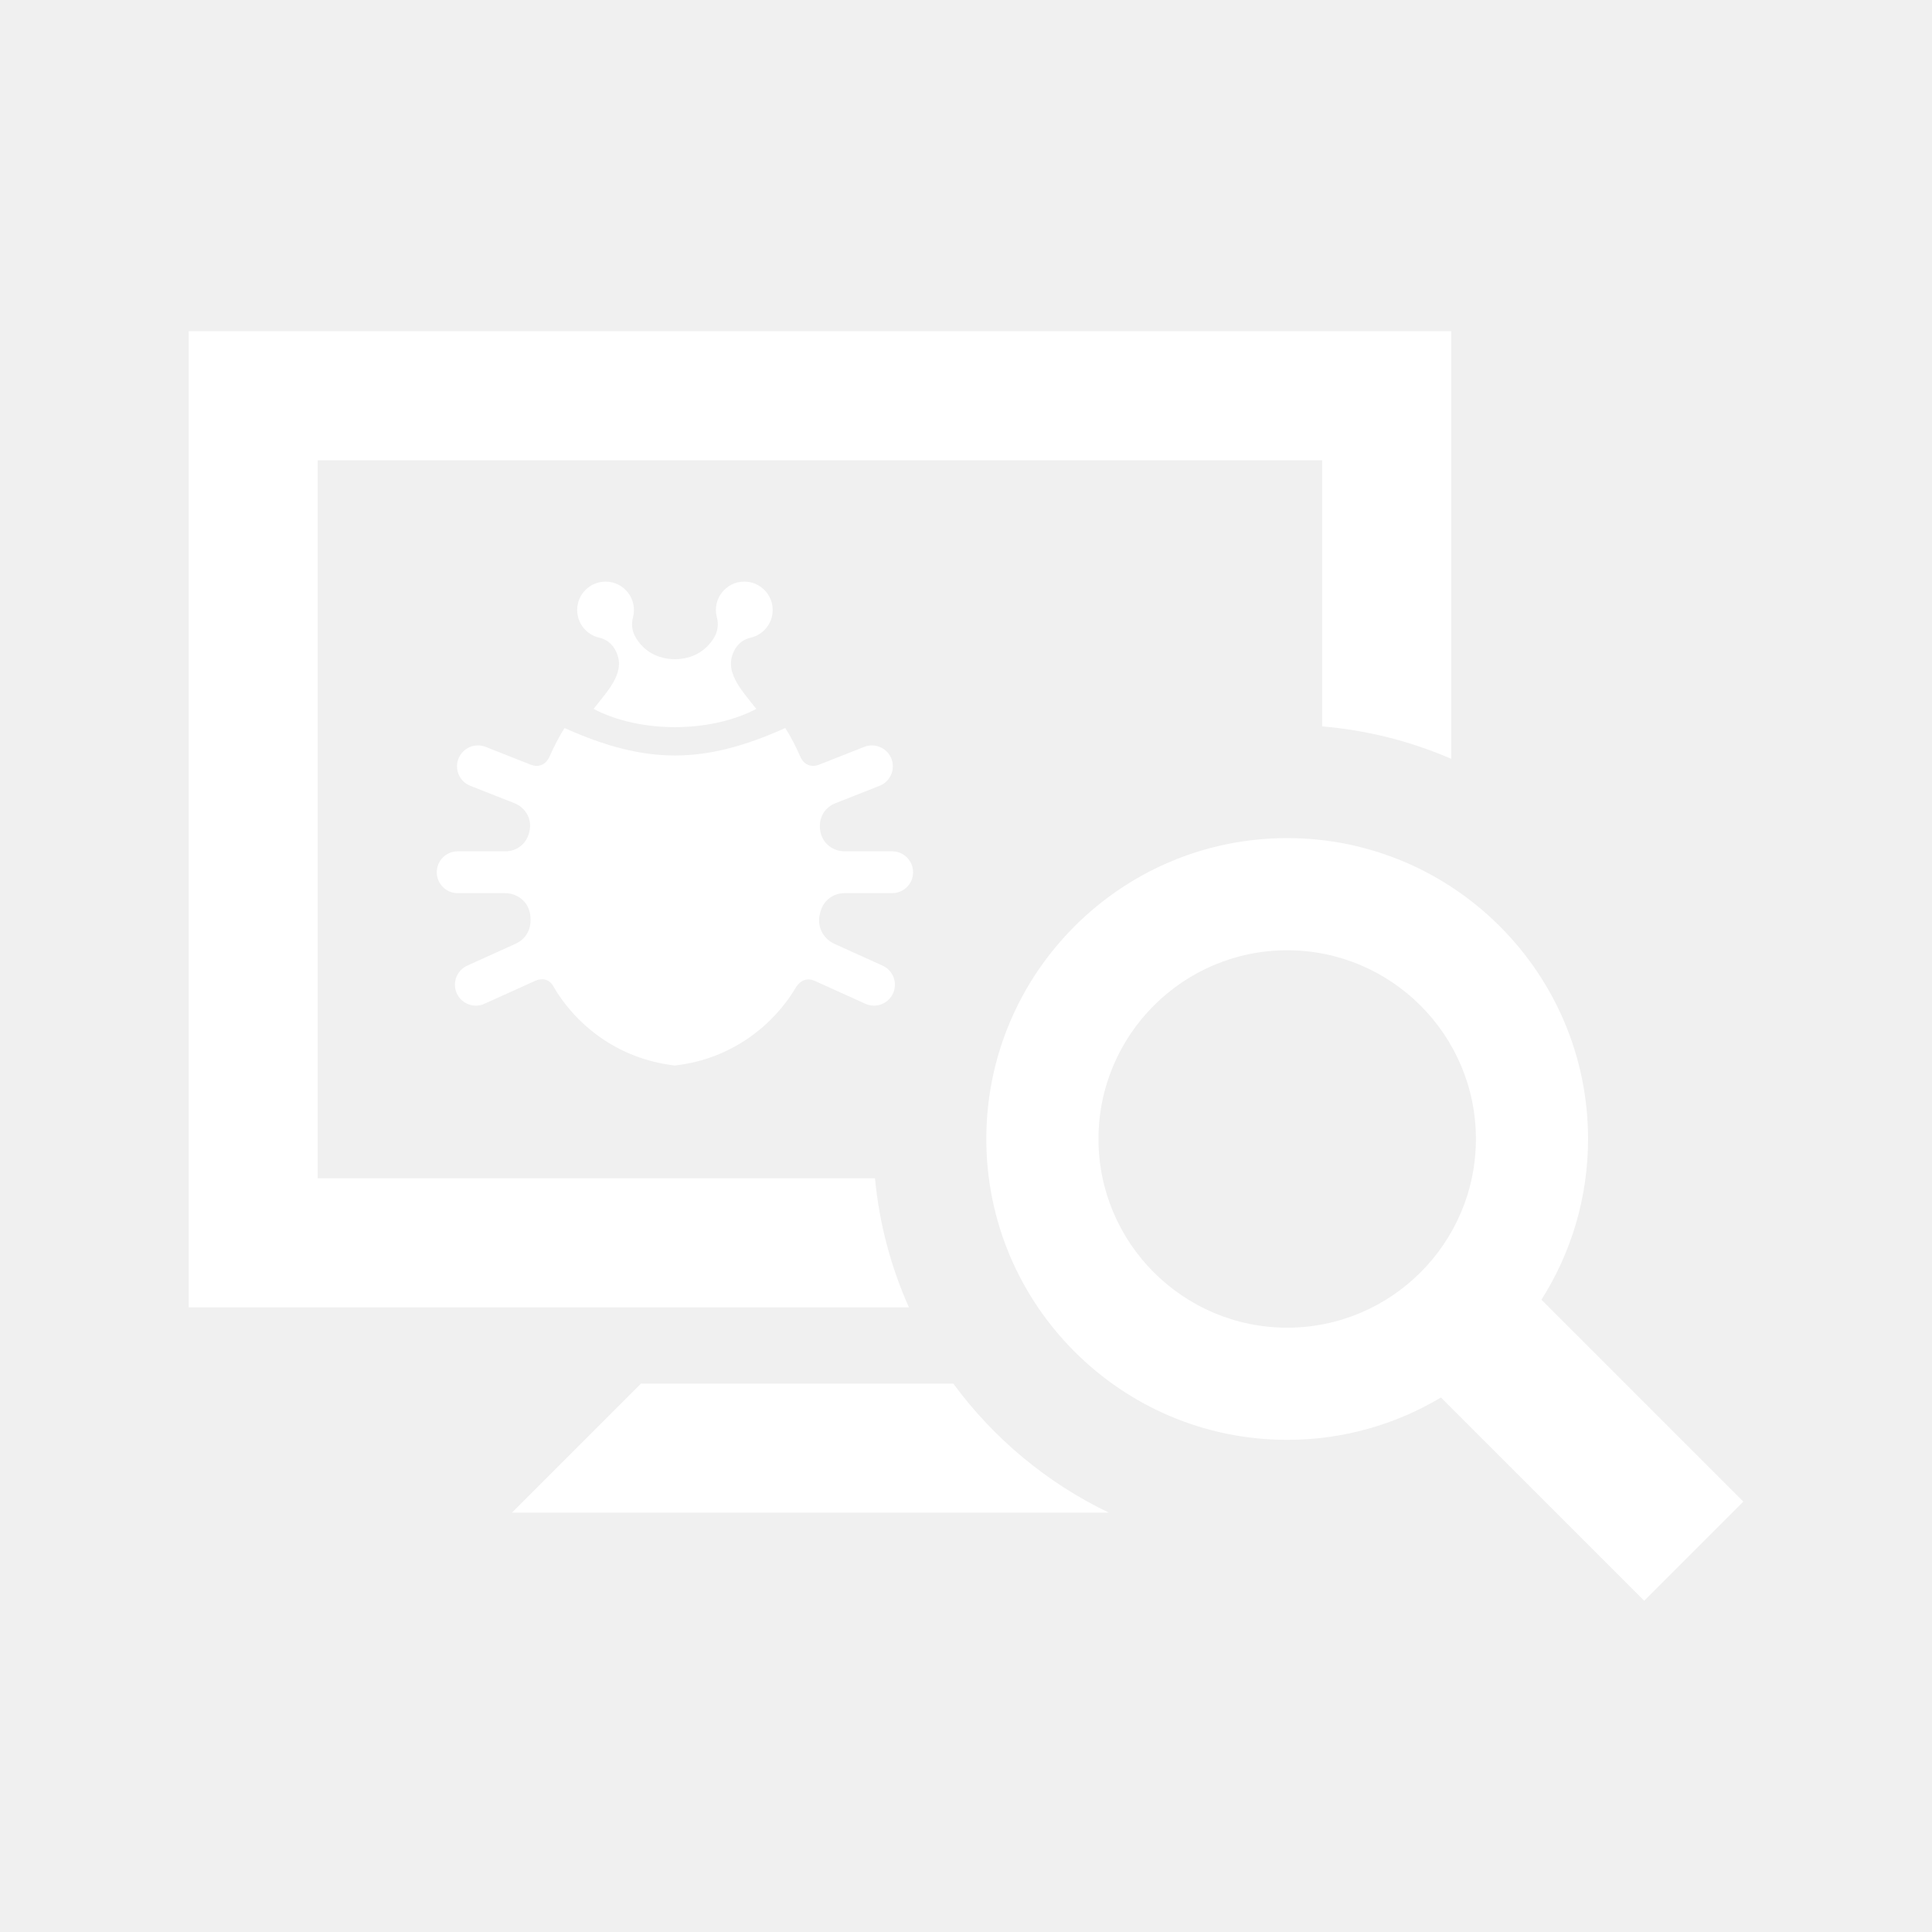
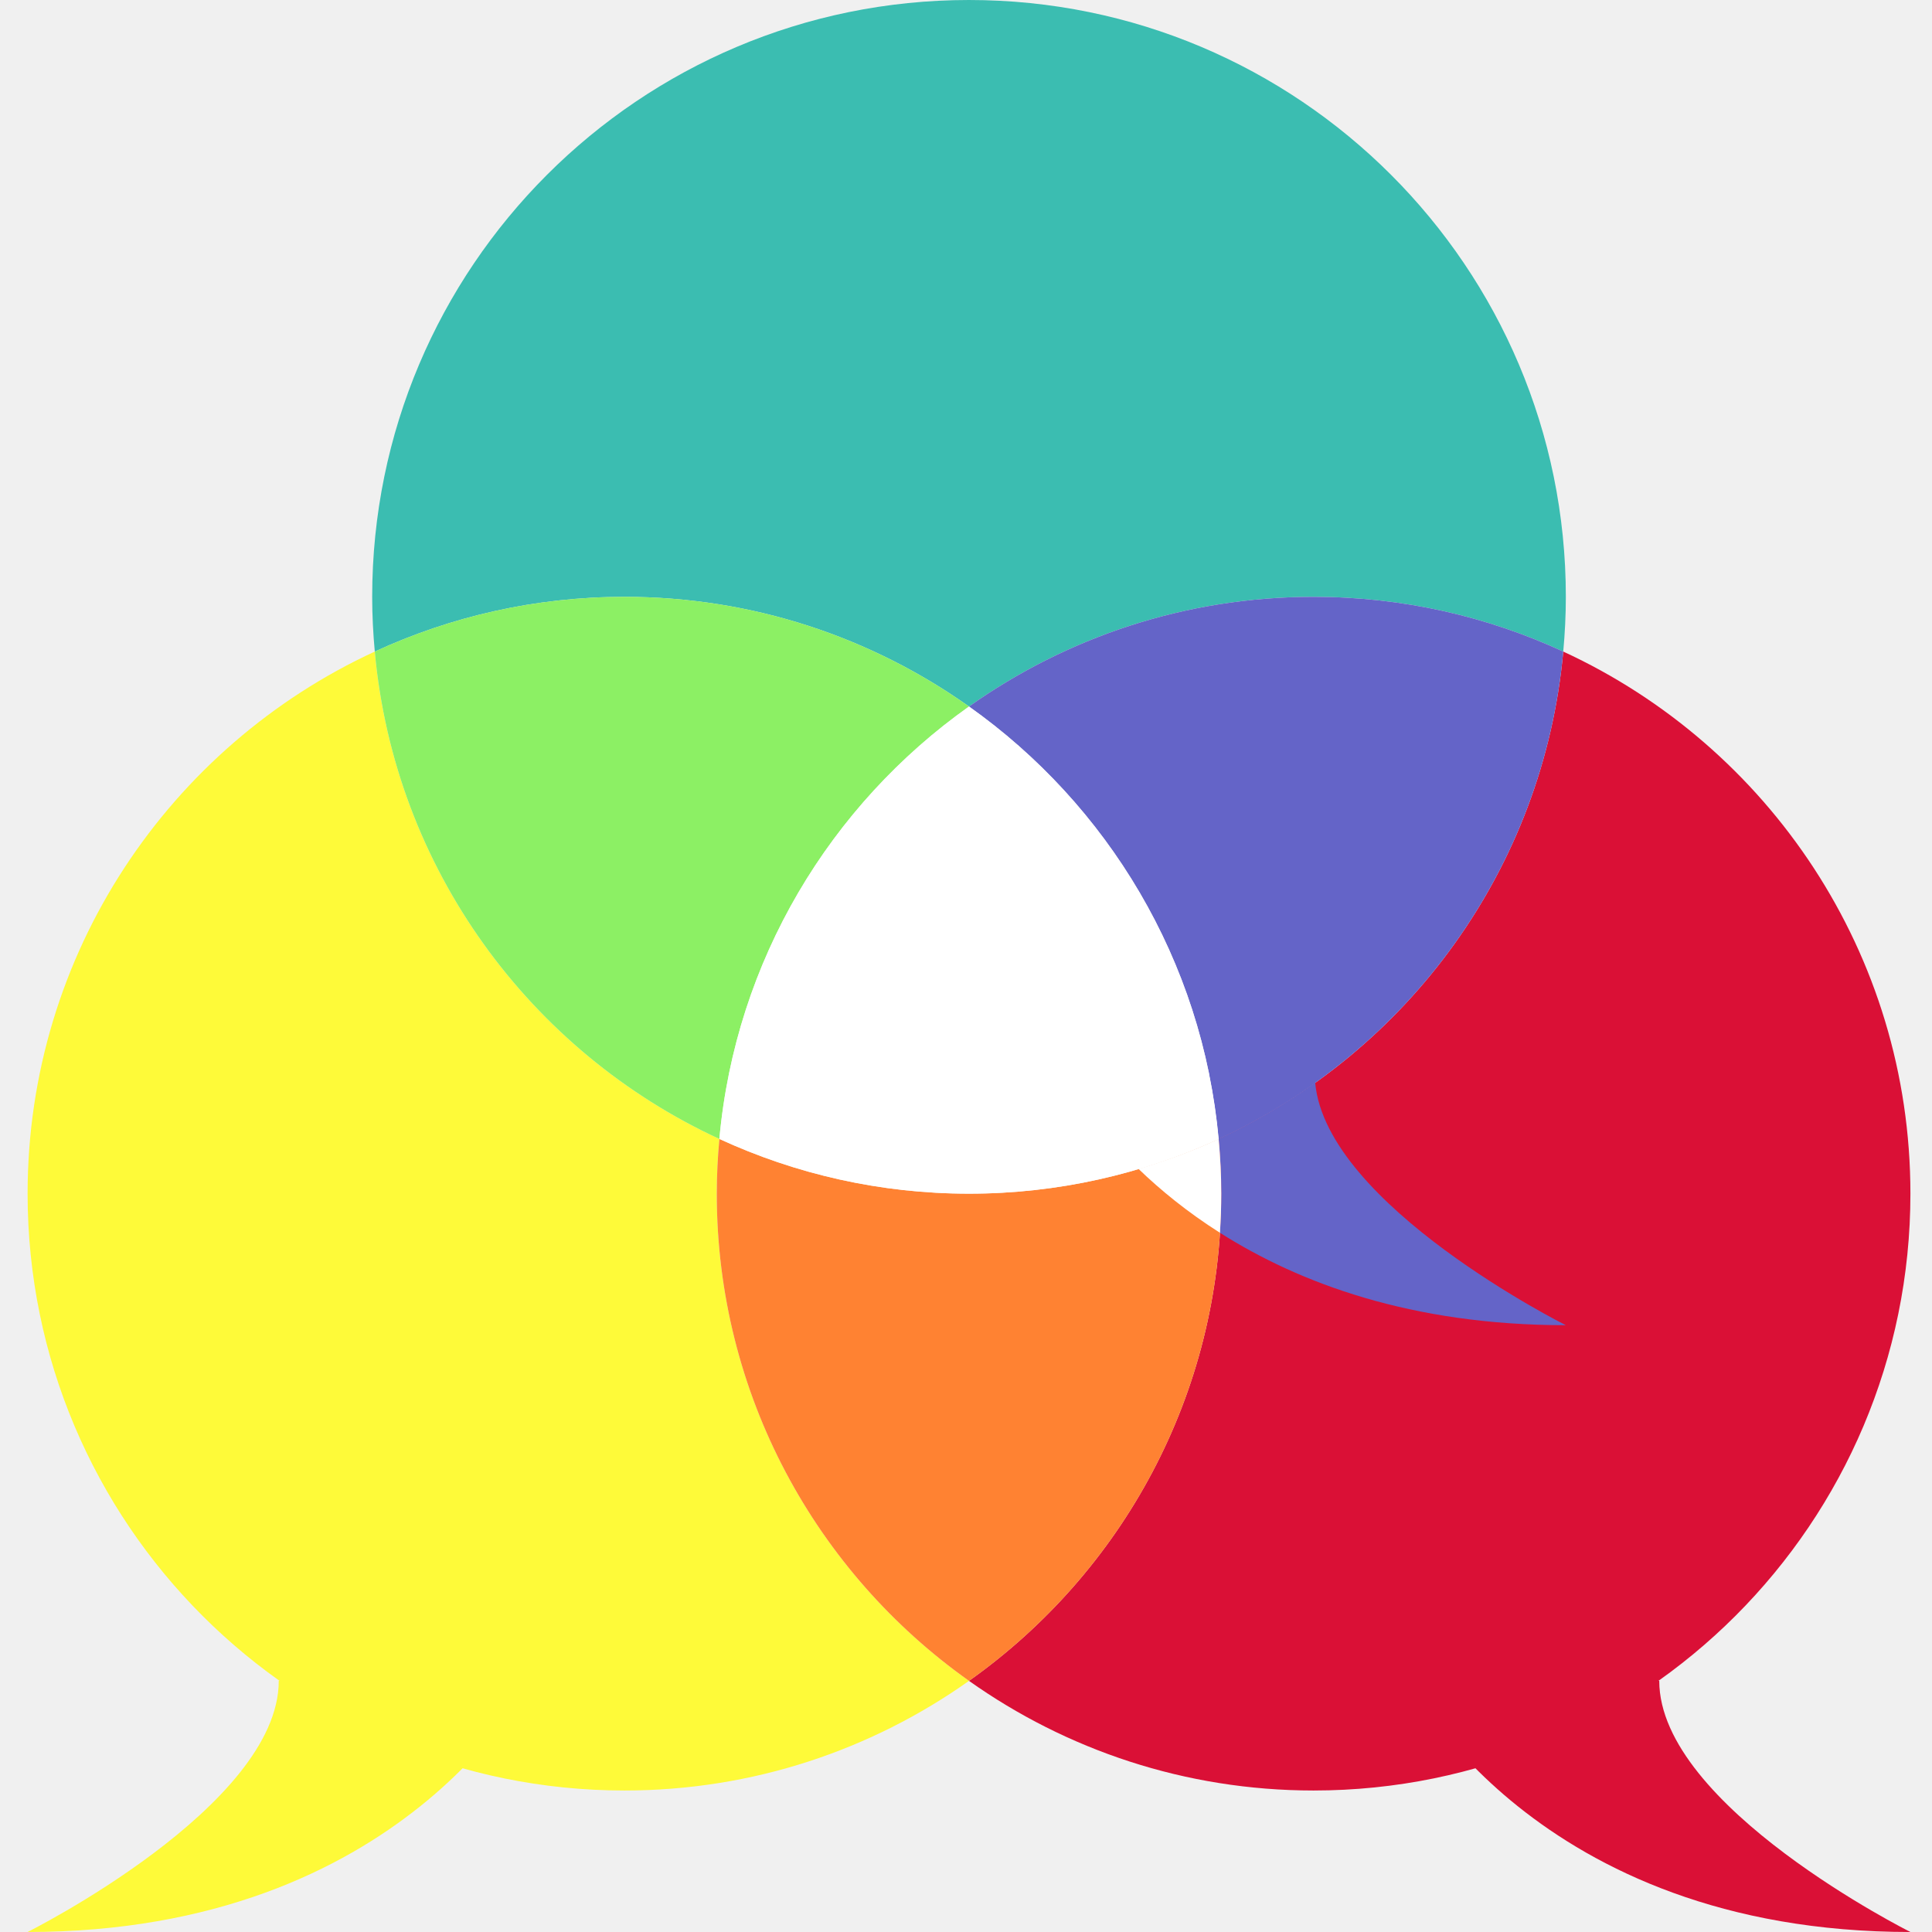
- <svg xmlns="http://www.w3.org/2000/svg" version="1.1" x="0px" y="0px" width="512px" height="512px" viewBox="0 0 512 512" enable-background="new 0 0 512 512" xml:space="preserve">
-   <path id="debug-4-icon" d="M152.956,161.654c0-4.154,3.368-7.521,7.522-7.521c4.958,0,8.556,4.719,7.262,9.491  c-0.487,1.797-0.226,3.714,0.726,5.314c2.108,3.548,5.7,5.732,10.396,5.758c4.631-0.024,8.27-2.181,10.396-5.758  c0.951-1.601,1.213-3.518,0.726-5.314c-1.292-4.767,2.297-9.491,7.262-9.491c4.154,0,7.522,3.367,7.522,7.521  c0,3.607-2.531,6.596-5.876,7.343c-1.693,0.378-3.154,1.438-4.041,2.93c-3.417,5.75,1.543,10.806,5.576,15.939  c-12.323,6.446-30.806,6.446-43.129,0c4.096-5.213,9.019-10.146,5.576-15.939c-0.887-1.491-2.348-2.552-4.041-2.93  C155.487,168.25,152.956,165.262,152.956,161.654z M223.877,236.695h12.557c3.061,0,5.543-2.481,5.543-5.543  c0-3.061-2.482-5.542-5.543-5.542h-12.635c-3.027,0-5.98-2.099-6.455-5.622c-0.482-3.617,1.505-6.127,4.021-7.119l11.736-4.629  c2.849-1.123,4.246-4.342,3.123-7.19c-1.123-2.847-4.342-4.245-7.188-3.122l-12.069,4.76c-1.727,0.681-3.861,0.193-4.869-2.146  c-1.178-2.736-2.514-5.292-3.993-7.611c-10.776,4.852-20.009,7.279-29.243,7.279c-9.231,0-18.465-2.426-29.243-7.279  c-1.444,2.265-2.752,4.755-3.91,7.419c-1.194,2.747-3.401,2.949-4.952,2.338l-12.068-4.76c-2.848-1.123-6.066,0.275-7.189,3.122  c-1.123,2.849,0.274,6.067,3.123,7.19l11.736,4.629c2.609,1.028,4.493,3.709,4.064,6.807c-0.559,4.05-3.591,5.935-6.498,5.935  h-12.635c-3.061,0-5.543,2.481-5.543,5.542c0,3.062,2.482,5.543,5.543,5.543h12.557c3.012,0,6.095,1.986,6.65,5.645  c0.594,3.889-1.197,6.564-3.949,7.81l-12.729,5.759c-2.789,1.262-4.027,4.545-2.766,7.334c1.263,2.792,4.549,4.025,7.334,2.766  l13.467-6.092c1.614-0.731,3.619-0.568,4.737,1.383c5.494,9.598,16.54,19.286,32.271,21.066  c15.423-1.745,26.342-11.093,31.941-20.503c1.372-2.306,3.301-2.746,5.066-1.946l13.467,6.092c2.781,1.259,6.07,0.029,7.334-2.766  c1.262-2.789,0.023-6.072-2.766-7.334l-12.729-5.759c-2.605-1.179-4.561-3.941-4.016-7.388  C217.842,238.468,220.941,236.695,223.877,236.695z M408.492,344.438c7.824-12.331,12.361-26.944,12.361-42.597  c0-43.967-35.769-79.736-79.735-79.736c-43.965,0-79.734,35.77-79.734,79.736c0,43.964,35.77,79.734,79.734,79.734  c14.878,0,28.812-4.101,40.745-11.222l53.863,53.864L462,397.944L408.492,344.438z M341.118,351.851  c-27.575,0-50.009-22.436-50.009-50.01c0-27.577,22.434-50.012,50.009-50.012c27.576,0,50.013,22.435,50.013,50.012  C391.131,329.415,368.694,351.851,341.118,351.851z M240.872,346.456H50V87.782h334.583v113.307  c-10.639-4.607-22.143-7.576-34.197-8.59v-70.521l-266.189,0.002v190.28h147.686C233.023,324.33,236.127,335.836,240.872,346.456z   M293.86,400.866H135.677l34.194-34.195h82.769C263.312,381.195,277.464,393.009,293.86,400.866z" fill="#fff" />
+ <svg xmlns="http://www.w3.org/2000/svg" version="1.1" id="Layer_1" x="0px" y="0px" width="140px" height="140px" viewBox="0 0 140 140" enable-background="new 0 0 140 140" xml:space="preserve">
+   <g>
+     <path fill="#3BBDB1" d="M70.218,51.196c7.055-4.999,15.665-7.947,24.969-7.947c6.461,0,12.586,1.427,18.092,3.966   c0.119-1.307,0.188-2.628,0.188-3.966C113.467,19.363,94.105,0,70.218,0C46.333,0,26.97,19.363,26.97,43.249   c0,1.338,0.069,2.659,0.189,3.966c5.505-2.539,11.629-3.966,18.09-3.966C54.554,43.249,63.165,46.197,70.218,51.196z" />
+     <path fill="#FEFA39" d="M51.939,86.498c0-1.339,0.069-2.658,0.189-3.966c-13.709-6.324-23.54-19.603-24.97-35.317   C12.31,54.065,2,69.073,2,86.498c0,23.886,19.363,43.249,43.249,43.249c9.305,0,17.916-2.948,24.969-7.946   C59.163,113.966,51.939,101.08,51.939,86.498z" />
+     <path fill="#8CF064" d="M52.128,82.532c1.177-12.938,8.049-24.22,18.09-31.336c-7.054-4.999-15.665-7.947-24.969-7.947   c-6.461,0-12.585,1.427-18.09,3.966C28.588,62.93,38.419,76.208,52.128,82.532z" />
+     <path fill="#DA1036" d="M113.279,47.215c-1.43,15.714-11.262,28.993-24.971,35.317c0.119,1.308,0.189,2.627,0.189,3.966   c0,14.582-7.223,27.468-18.28,35.303c7.055,4.998,15.665,7.946,24.969,7.946c23.887,0,43.25-19.363,43.25-43.249   C138.438,69.073,128.127,54.065,113.279,47.215z" />
+     <path fill="#6464C8" d="M70.218,51.196c10.042,7.116,16.915,18.398,18.09,31.336c13.709-6.324,23.541-19.603,24.971-35.317   c-5.506-2.539-11.631-3.966-18.092-3.966C85.883,43.249,77.273,46.197,70.218,51.196z" />
+     <path fill="#FF8232" d="M88.498,86.498c0-1.339-0.07-2.658-0.189-3.966c-5.506,2.538-11.629,3.966-18.09,3.966   c-6.46,0-12.584-1.428-18.09-3.966c-0.12,1.308-0.189,2.627-0.189,3.966c0,14.582,7.223,27.468,18.279,35.303   C81.275,113.966,88.498,101.08,88.498,86.498z" />
+     <path fill="#FFFFFF" d="M70.218,51.196c-10.041,7.116-16.913,18.398-18.09,31.336c5.505,2.538,11.629,3.966,18.09,3.966   c6.461,0,12.584-1.428,18.09-3.966C87.133,69.595,80.26,58.312,70.218,51.196z" />
+     <path fill="#DA1036" d="M102.037,121.801c0,0,9.1,18.199,36.4,18.199c0,0-18.201-9.1-18.201-18.199H102.037z" />
+     <g>
+       <path fill="#6464C8" d="M88.498,86.498c0,0.952-0.033,1.897-0.096,2.834c5.705,3.622,13.844,6.697,25.064,6.697    c0,0-17.363-8.687-18.162-17.571c-2.191,1.563-4.527,2.935-6.996,4.074C88.428,83.84,88.498,85.159,88.498,86.498z" />
+       <path fill="#6464C8" d="M87.617,77.829c0.314,1.54,0.547,3.108,0.691,4.703c2.469-1.14,4.805-2.511,6.996-4.074    c-0.018-0.209-0.037-0.419-0.037-0.629H87.617z" />
+       <path fill="#FFFFFF" d="M88.309,82.532c-1.865,0.86-3.809,1.582-5.805,2.174c1.572,1.517,3.521,3.118,5.898,4.626    c0.062-0.937,0.096-1.882,0.096-2.834C88.498,85.159,88.428,83.84,88.309,82.532z" />
+       <path fill="#FFFFFF" d="M87.617,77.829H77.066c0,0,1.598,3.179,5.438,6.877c1.996-0.592,3.939-1.313,5.805-2.174    C88.164,80.938,87.932,79.369,87.617,77.829z" />
+     </g>
+     <path fill="#FEFA39" d="M38.4,121.801c0,0-9.1,18.199-36.4,18.199c0,0,18.2-9.1,18.2-18.199H38.4z" />
+   </g>
</svg>
